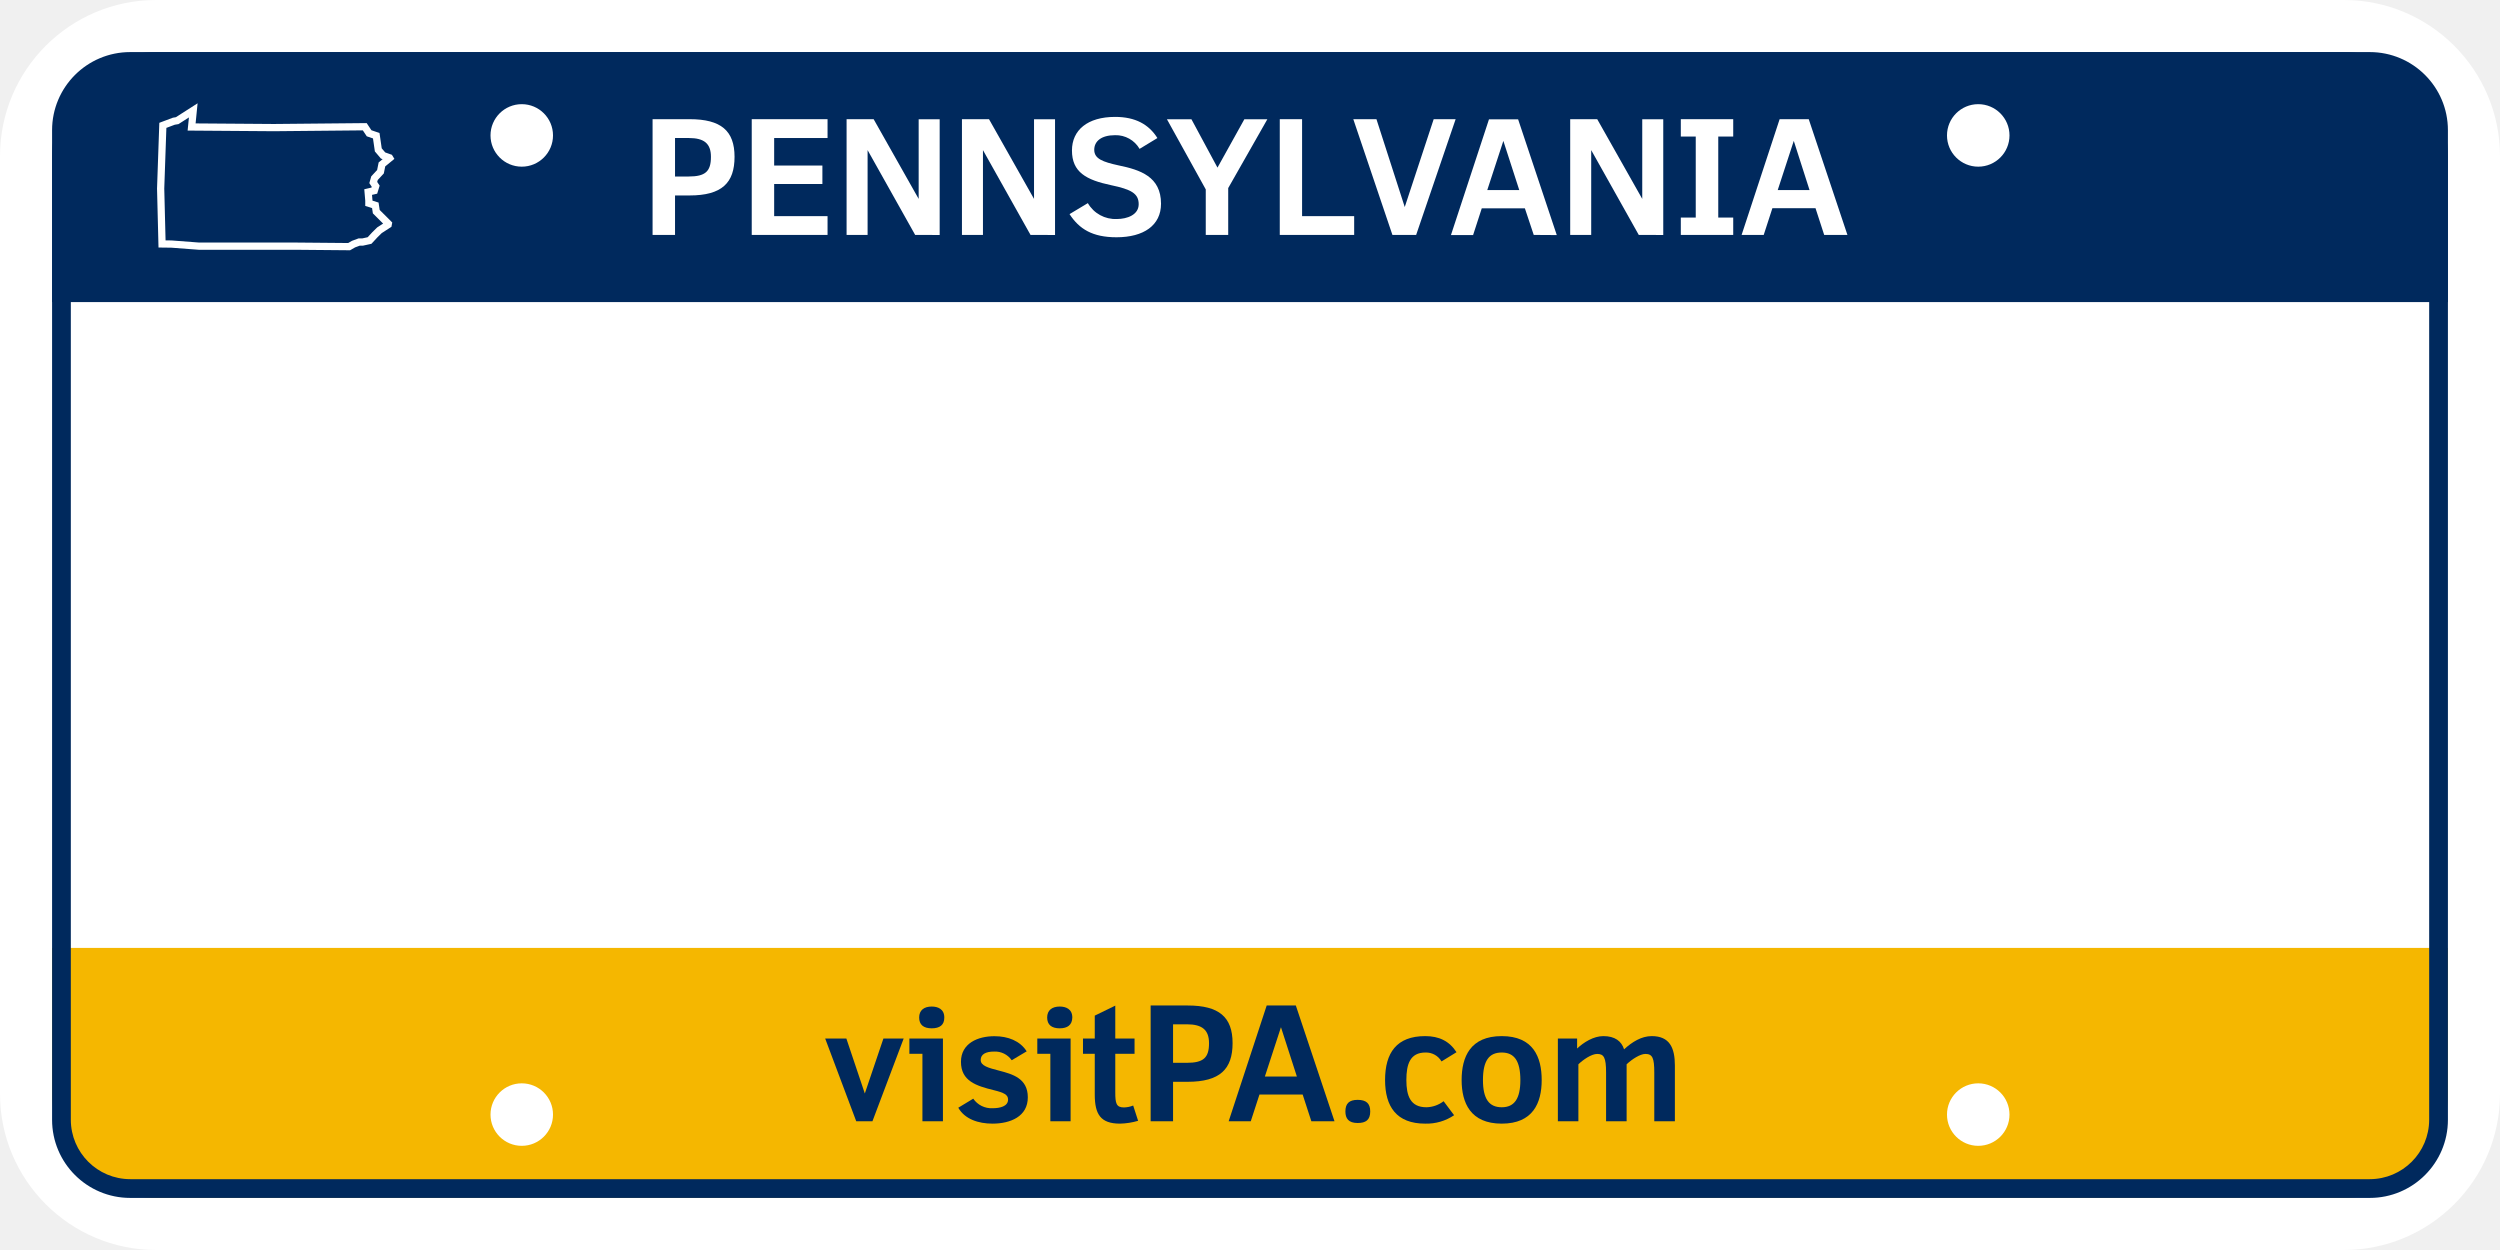
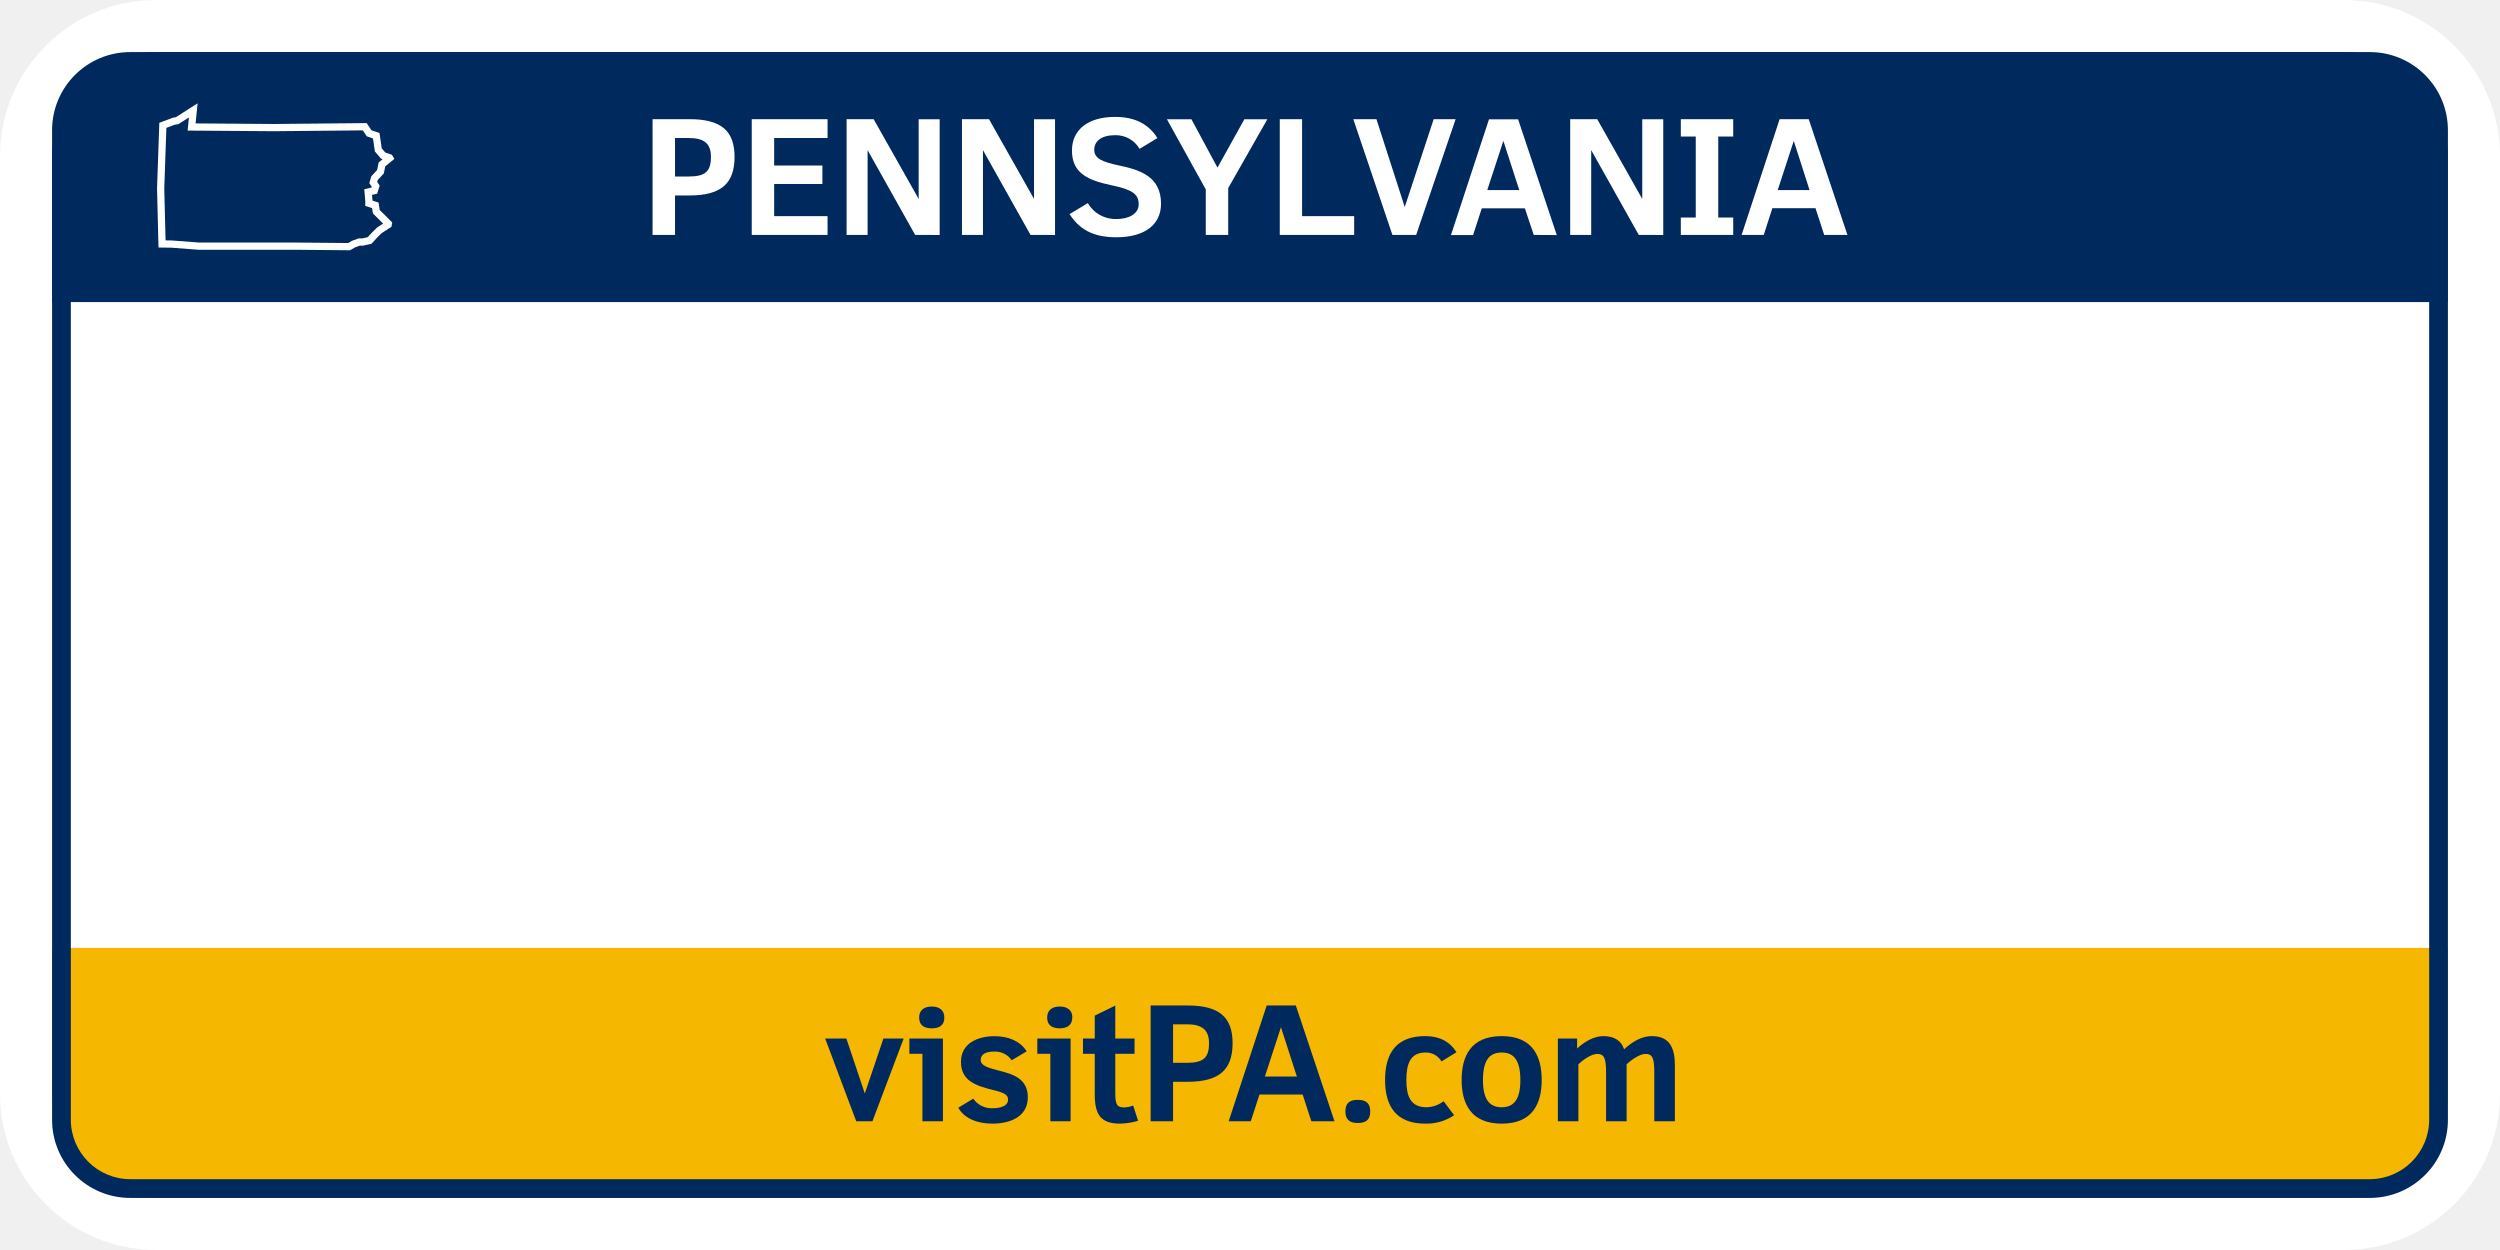
- <svg xmlns="http://www.w3.org/2000/svg" viewBox="0 0 864 432">
-   <defs>
-     <style>.cls-1{fill:#fff;}.cls-2{fill:#00295d;}.cls-3{fill:#f5b700;}.cls-4{fill:none;stroke:#fff;stroke-miterlimit:10;stroke-width:2.5px;}</style>
+ <svg xmlns="http://www.w3.org/2000/svg" viewBox="0 0 864 432" version="1.1" id="svg30">
+   <defs id="defs1">
+     <style id="style1">.cls-1{fill:#fff;}.cls-2{fill:#00295d;}.cls-3{fill:#f5b700;}.cls-4{fill:none;stroke:#fff;stroke-miterlimit:10;stroke-width:2.5px;}</style>
  </defs>
-   <g id="Design">
-     <rect class="cls-1" x="18" y="104.4" width="828" height="223.2" />
-     <rect class="cls-2" x="18" y="18" width="828" height="86.4" />
-     <rect class="cls-3" x="18" y="327.6" width="828" height="86.4" />
-     <path class="cls-1" d="M238.29,67.55h-5V81.19h-7.76v-40h12.82c10.83,0,15.51,4,15.51,13S249.51,67.55,238.29,67.55Zm-.22-19.85h-4.78V61H238c5.72,0,7.7-1.71,7.7-6.77C245.72,49.62,243.35,47.7,238.07,47.7Z" />
-     <path class="cls-1" d="M259.8,81.19v-40H286V47.7H267.55v9.51h16.67v6.38H267.55V74.7H286v6.49Z" />
-     <path class="cls-1" d="M316.28,81.19,299.84,51.88V81.19h-7.26v-40h9.35l15.56,27.55V41.21h7.26v40Z" />
-     <path class="cls-1" d="M356.15,81.19,339.71,51.88V81.19h-7.26v-40h9.35l15.56,27.55V41.21h7.26v40Z" />
-     <path class="cls-1" d="M385.86,82c-8.31,0-12.87-2.85-16.23-8l6.33-3.8A11,11,0,0,0,386,75.69c3.52,0,7.53-1.43,7.53-5.11S391,65.46,384,64c-8.63-1.82-13.53-4.51-13.53-12,0-7,5.34-11.6,14.91-11.6,7,0,11.65,2.58,14.62,7.31l-6.16,3.74a9.49,9.49,0,0,0-8.46-4.73c-4.84,0-7.21,2.14-7.21,5.06,0,3.08,2.92,4.18,8.47,5.39C394,58.7,401.25,61,401.25,70.41,401.25,77.89,395.26,82,385.86,82Z" />
-     <path class="cls-1" d="M424.47,65V81.19h-7.76V65.46L403.29,41.21h8.47l9,16.72,9.29-16.72H438Z" />
-     <path class="cls-1" d="M442.29,81.19v-40H450V74.7H468v6.49Z" />
-     <path class="cls-1" d="M489.42,81.19h-8.2l-13.52-40h8l9.78,30.36,10-30.36h7.59Z" />
-     <path class="cls-1" d="M530.06,81.19,527,72h-14.9l-3,9.24h-7.65l13.14-40h10.07l13.36,40Zm-10.5-32.5-5.56,17h11.06Z" />
-     <path class="cls-1" d="M566.36,81.19,549.92,51.88V81.19h-7.26v-40H552l15.56,27.55V41.21h7.26v40Z" />
-     <path class="cls-1" d="M580.89,81.19v-6h5.16v-28h-5.16v-6H599v6h-5.17v28H599v6Z" />
-     <path class="cls-1" d="M630.44,81.19l-3-9.24h-14.9l-3,9.24H601.9l13.14-40H625.1l13.37,40Zm-10.51-32.5-5.55,17h11Z" />
-     <path class="cls-2" d="M301.52,387.5h-5.61l-10.73-28.59h7.32l6.38,19,6.43-19h7Z" />
-     <path class="cls-2" d="M318.79,387.5V364.19h-4.51v-5.28h11.6V387.5ZM322,355.39c-2.86,0-4.34-1.27-4.34-3.74s1.65-3.79,4.34-3.79c2.15,0,4.35.88,4.35,3.79C326.38,354.23,324.78,355.39,322,355.39Z" />
-     <path class="cls-2" d="M343,388.33c-4.84,0-9.57-1.54-11.82-5.5l5.17-3.13a7.64,7.64,0,0,0,6.71,3.3c2.47,0,5.33-.61,5.33-3,0-1.65-1.37-2.36-4.95-3.24-6.05-1.49-11.33-3.14-11.33-9.79,0-6.38,5.78-8.86,11.55-8.86,4.73,0,8.85,1.6,11.16,5.23l-5.17,3.08a7,7,0,0,0-6.1-3c-2.86,0-4.62.93-4.62,2.91s2.53,2.7,6.38,3.69c4.67,1.21,9.9,2.69,9.9,9.18C355.25,385.86,349.2,388.33,343,388.33Z" />
-     <path class="cls-2" d="M363,387.5V364.19h-4.51v-5.28H370V387.5Zm3.25-32.11c-2.86,0-4.35-1.27-4.35-3.74s1.65-3.79,4.35-3.79c2.14,0,4.34.88,4.34,3.79C370.54,354.23,368.94,355.39,366.2,355.39Z" />
-     <path class="cls-2" d="M387.09,388.33c-6.71,0-8.74-3.19-8.74-10.06V364.19h-4.07v-5.28h4.07V351l7.09-3.46v11.38h6.66v5.28h-6.66v13.25c0,3.85.33,5.28,3,5.28a9,9,0,0,0,3.19-.66l1.7,5.28A24,24,0,0,1,387.09,388.33Z" />
-     <path class="cls-2" d="M410.41,373.87h-5V387.5h-7.75v-40h12.81c10.83,0,15.51,4,15.51,13S421.63,373.87,410.41,373.87ZM410.19,354h-4.78v13.31h4.73c5.72,0,7.7-1.7,7.7-6.76C417.84,355.94,415.47,354,410.19,354Z" />
-     <path class="cls-2" d="M453.2,387.5l-3-9.23H435.27l-3,9.23h-7.64l13.14-40h10.07l13.36,40ZM442.7,355l-5.56,17.05H448.2Z" />
-     <path class="cls-2" d="M469.21,388.11c-3.14,0-4.24-1.54-4.24-4,0-2.75,1.32-4,4.24-4s4.34,1.21,4.34,4C473.55,387.07,472,388.11,469.21,388.11Z" />
-     <path class="cls-2" d="M498.19,366.83a6.16,6.16,0,0,0-5.55-3.08c-5.34,0-6.6,4.07-6.6,9.51s1.37,9.41,6.93,9.41a10.09,10.09,0,0,0,5.94-2.09l3.63,4.84a17,17,0,0,1-10,2.91c-9.9,0-13.86-5.88-13.86-15.07,0-9.4,4-15.18,13.86-15.18,4.78,0,8.36,1.71,10.83,5.56Z" />
-     <path class="cls-2" d="M519,388.33c-10.83,0-13.86-7.2-13.86-15.07,0-8,3-15.18,13.86-15.18s13.81,7.21,13.81,15.18S529.76,388.33,519,388.33Zm0-24.58c-4.4,0-6.49,2.86-6.49,9.51,0,6.49,2.09,9.41,6.49,9.41s6.44-3,6.44-9.41C525.42,366.61,523.33,363.75,519,363.75Z" />
-     <path class="cls-2" d="M571.72,387.5V370.68c0-5-.6-6.44-3.08-6.44-1.76,0-4.56,1.76-6.48,3.58V387.5h-7.1V370.68c0-5.23-.77-6.44-3.08-6.44-1.92,0-4.78,1.93-6.49,3.58V387.5H538.4V358.91h6.65v3.46c2.26-2.14,5.67-4.29,9.08-4.29,4,0,6.27,1.76,7.15,4.57,2.74-2.53,6-4.57,9.56-4.57,6.16,0,8,4,8,10.18V387.5Z" />
-     <path id="PA" class="cls-4" d="M60.08,41.89l1.15-.19,5.56-3.56-.57,5.75,28.43.21,31.41-.3,1.5,2.26,2.47.84.71,4.9,1.65,1.94,2.22.79.06.1L132,56.82l-.51,2.53-2.06,2.22L129,63.08l.84,1.28-.47,1.52-2.14.5.25,2.94v.93l2.23.71.33,2.19,4.17,4.16-.06.32-3,1.94-1.58,1.55-1.85,2-2.41.53-1.19,0-1.93.71-1.53.88-19-.17H68.71l-9.46-.72L56,84.31l-.48-19.13.76-21.86Z" />
-   </g>
-   <g id="Borders">
-     <path class="cls-1" d="M810,18a36,36,0,0,1,36,36V378a36,36,0,0,1-36,36H54a36,36,0,0,1-36-36V54A36,36,0,0,1,54,18H810m0-18H54A54,54,0,0,0,0,54V378a54,54,0,0,0,54,54H810a54,54,0,0,0,54-54V54A54,54,0,0,0,810,0Z" />
-     <path class="cls-2" d="M819,24.48A20.55,20.55,0,0,1,839.52,45V387A20.55,20.55,0,0,1,819,407.52H45A20.55,20.55,0,0,1,24.48,387V45A20.55,20.55,0,0,1,45,24.48H819M819,18H45A27,27,0,0,0,18,45V387a27,27,0,0,0,27,27H819a27,27,0,0,0,27-27V45a27,27,0,0,0-27-27Z" />
-   </g>
-   <g id="Holes">
-     <circle class="cls-1" cx="180.32" cy="46.8" r="10.8" />
-     <circle class="cls-1" cx="683.68" cy="46.8" r="10.8" />
-     <circle class="cls-1" cx="683.68" cy="385.2" r="10.8" />
-     <circle class="cls-1" cx="180.32" cy="385.2" r="10.8" />
-   </g>
+   <rect class="cls-1" x="18" y="104.4" width="828" height="223.2" id="rect1" />
+   <rect class="cls-2" x="18" y="18" width="828" height="86.4" id="rect2" />
+   <rect class="cls-3" x="18" y="327.6" width="828" height="86.4" id="rect3" />
+   <path class="cls-1" d="M810,18a36,36,0,0,1,36,36V378a36,36,0,0,1-36,36H54a36,36,0,0,1-36-36V54A36,36,0,0,1,54,18H810m0-18H54A54,54,0,0,0,0,54V378a54,54,0,0,0,54,54H810a54,54,0,0,0,54-54V54A54,54,0,0,0,810,0Z" id="path26" />
+   <path id="path3" class="cls-1" d="M 385.381 40.4 C 375.811 40.4 370.471 45 370.471 52 C 370.471 59.49 375.37 62.18 384 64 C 391 65.46 393.529 66.9 393.529 70.58 C 393.529 74.26 389.52 75.689 386 75.689 A 11 11 0 0 1 375.961 70.199 L 369.631 74 C 372.991 79.15 377.549 82 385.859 82 C 395.259 82 401.25 77.89 401.25 70.41 C 401.25 61 394.001 58.7 386.641 57.17 C 381.091 55.96 378.17 54.859 378.17 51.779 C 378.17 48.859 380.541 46.721 385.381 46.721 A 9.49 9.49 0 0 1 393.84 51.449 L 400 47.711 C 397.03 42.981 392.381 40.4 385.381 40.4 z M 225.529 41.189 L 225.529 81.189 L 233.289 81.189 L 233.289 67.551 L 238.289 67.551 C 249.509 67.551 253.859 63.189 253.859 54.189 C 253.859 45.189 249.18 41.189 238.35 41.189 L 225.529 41.189 z M 259.801 41.189 L 259.801 81.189 L 286 81.189 L 286 74.699 L 267.551 74.699 L 267.551 63.59 L 284.221 63.59 L 284.221 57.211 L 267.551 57.211 L 267.551 47.699 L 286 47.699 L 286 41.189 L 259.801 41.189 z M 292.58 41.189 L 292.58 81.189 L 299.84 81.189 L 299.84 51.881 L 316.279 81.189 L 324.75 81.211 L 324.75 41.211 L 317.49 41.211 L 317.49 68.74 L 301.93 41.189 L 292.58 41.189 z M 332.449 41.189 L 332.449 81.189 L 339.711 81.189 L 339.711 51.881 L 356.15 81.189 L 364.619 81.211 L 364.619 41.211 L 357.359 41.211 L 357.359 68.74 L 341.801 41.189 L 332.449 41.189 z M 442.289 41.189 L 442.289 81.189 L 468 81.189 L 468 74.699 L 450 74.699 L 450 41.189 L 442.289 41.189 z M 467.699 41.189 L 481.221 81.189 L 489.42 81.189 L 503.07 41.189 L 495.48 41.189 L 485.48 71.551 L 475.699 41.189 L 467.699 41.189 z M 542.66 41.189 L 542.66 81.189 L 549.92 81.189 L 549.92 51.881 L 566.359 81.189 L 574.82 81.211 L 574.82 41.211 L 567.561 41.211 L 567.561 68.74 L 552 41.189 L 542.66 41.189 z M 580.891 41.189 L 580.891 47.189 L 586.051 47.189 L 586.051 75.189 L 580.891 75.189 L 580.891 81.189 L 599 81.189 L 599 75.189 L 593.83 75.189 L 593.83 47.189 L 599 47.189 L 599 41.189 L 580.891 41.189 z M 615.039 41.189 L 601.9 81.189 L 609.539 81.189 L 612.539 71.949 L 627.439 71.949 L 630.439 81.189 L 638.471 81.189 L 625.1 41.189 L 615.039 41.189 z M 403.289 41.211 L 416.711 65.461 L 416.711 81.189 L 424.471 81.189 L 424.471 65 L 438 41.211 L 430.051 41.211 L 420.76 57.93 L 411.76 41.211 L 403.289 41.211 z M 514.59 41.24 L 501.449 81.24 L 509.1 81.24 L 512.1 72 L 527 72 L 530.061 81.189 L 538.02 81.24 L 524.66 41.24 L 514.59 41.24 z M 233.289 47.699 L 238.07 47.699 C 243.35 47.699 245.719 49.62 245.699 54.23 C 245.699 59.29 243.72 61 238 61 L 233.289 61 L 233.289 47.699 z M 519.561 48.689 L 525.061 65.689 L 514 65.689 L 519.561 48.689 z M 619.93 48.689 L 625.381 65.689 L 614.381 65.689 L 619.93 48.689 z " />
+   <path id="path15" class="cls-2" d="M 397.66 347.5 L 397.66 387.5 L 405.41 387.5 L 405.41 373.869 L 410.41 373.869 C 421.63 373.869 425.98 369.5 425.98 360.5 C 425.98 351.5 421.301 347.5 410.471 347.5 L 397.66 347.5 z M 437.77 347.5 L 424.631 387.5 L 432.27 387.5 L 435.27 378.27 L 450.199 378.27 L 453.199 387.5 L 461.199 387.5 L 447.84 347.5 L 437.77 347.5 z M 385.439 347.539 L 378.35 351 L 378.35 358.91 L 374.279 358.91 L 374.279 364.189 L 378.35 364.189 L 378.35 378.27 C 378.35 385.14 380.38 388.33 387.09 388.33 A 24 24 0 0 0 393.33 387.35 L 391.631 382.07 A 9 9 0 0 1 388.439 382.73 C 385.769 382.73 385.439 381.299 385.439 377.449 L 385.439 364.199 L 392.1 364.199 L 392.1 358.92 L 385.439 358.92 L 385.439 347.539 z M 322 347.859 C 319.31 347.859 317.66 349.18 317.66 351.65 C 317.66 354.12 319.14 355.391 322 355.391 C 324.78 355.391 326.38 354.23 326.35 351.65 C 326.35 348.74 324.15 347.859 322 347.859 z M 366.25 347.859 C 363.55 347.859 361.9 349.18 361.9 351.65 C 361.9 354.113 363.381 355.383 366.225 355.391 C 368.949 355.384 370.54 354.223 370.59 351.65 C 370.59 348.74 368.39 347.859 366.25 347.859 z M 405.41 354 L 410.189 354 C 415.469 354 417.84 355.941 417.84 360.551 C 417.84 365.611 415.861 367.311 410.141 367.311 L 405.41 367.311 L 405.41 354 z M 442.699 355 L 448.199 372.051 L 437.141 372.051 L 442.699 355 z M 492.539 358.08 C 482.679 358.08 478.68 363.86 478.68 373.26 C 478.68 382.45 482.639 388.33 492.539 388.33 A 17 17 0 0 0 502.539 385.42 L 498.91 380.58 A 10.09 10.09 0 0 1 492.971 382.67 C 487.411 382.67 486.039 378.7 486.039 373.26 C 486.039 367.82 487.301 363.75 492.641 363.75 A 6.16 6.16 0 0 1 498.189 366.83 L 503.369 363.641 C 500.899 359.791 497.319 358.08 492.539 358.08 z M 519 358.08 C 508.14 358.08 505.141 365.26 505.141 373.26 C 505.141 381.13 508.17 388.33 519 388.33 C 529.76 388.33 532.811 381.23 532.811 373.26 C 532.811 365.29 529.86 358.08 519 358.08 z M 554.131 358.08 C 550.721 358.08 547.311 360.229 545.051 362.369 L 545.051 358.91 L 538.4 358.91 L 538.4 387.5 L 545.49 387.5 L 545.49 367.82 C 547.2 366.17 550.06 364.24 551.98 364.24 C 554.29 364.24 555.061 365.45 555.061 370.68 L 555.061 387.5 L 562.16 387.5 L 562.16 367.82 C 564.08 366 566.881 364.24 568.641 364.24 C 571.121 364.24 571.721 365.68 571.721 370.68 L 571.721 387.5 L 578.84 387.5 L 578.84 368.26 C 578.84 362.08 577 358.08 570.84 358.08 C 567.28 358.08 564.019 360.12 561.279 362.65 C 560.399 359.84 558.131 358.08 554.131 358.08 z M 343.66 358.109 C 337.89 358.109 332.109 360.591 332.109 366.971 C 332.109 373.621 337.389 375.27 343.439 376.76 C 347.019 377.64 348.391 378.35 348.391 380 C 348.391 382.39 345.531 383 343.061 383 A 7.64 7.64 0 0 1 336.35 379.699 L 331.18 382.83 C 333.43 386.79 338.16 388.33 343 388.33 C 349.2 388.33 355.251 385.859 355.211 379.199 C 355.211 372.709 349.981 371.23 345.311 370.02 C 341.461 369.03 338.93 368.31 338.93 366.33 C 338.93 364.35 340.691 363.42 343.551 363.42 A 7 7 0 0 1 349.65 366.42 L 354.82 363.34 C 352.51 359.71 348.39 358.109 343.66 358.109 z M 285.18 358.91 L 295.91 387.5 L 301.52 387.5 L 312.311 358.91 L 305.311 358.91 L 298.881 377.91 L 292.5 358.91 L 285.18 358.91 z M 314.279 358.91 L 314.279 364.189 L 318.789 364.189 L 318.789 387.5 L 325.881 387.5 L 325.881 358.91 L 314.279 358.91 z M 358.49 358.91 L 358.49 364.189 L 363 364.189 L 363 387.5 L 370 387.5 L 370 358.91 L 358.49 358.91 z M 519 363.75 C 523.33 363.75 525.419 366.61 525.439 373.26 C 525.439 379.67 523.4 382.67 519 382.67 C 514.6 382.67 512.51 379.75 512.51 373.26 C 512.51 366.61 514.6 363.75 519 363.75 z M 469.211 380.109 C 466.291 380.109 464.971 381.359 464.971 384.109 C 464.971 386.569 466.071 388.109 469.211 388.109 C 472.001 388.109 473.551 387.069 473.551 384.109 C 473.551 381.319 472.131 380.109 469.211 380.109 z " />
+   <path id="PA" class="cls-4" d="M60.08,41.89l1.15-.19,5.56-3.56-.57,5.75,28.43.21,31.41-.3,1.5,2.26,2.47.84.71,4.9,1.65,1.94,2.22.79.06.1L132,56.82l-.51,2.53-2.06,2.22L129,63.08l.84,1.28-.47,1.52-2.14.5.25,2.94v.93l2.23.71.33,2.19,4.17,4.16-.06.32-3,1.94-1.58,1.55-1.85,2-2.41.53-1.19,0-1.93.71-1.53.88-19-.17H68.71l-9.46-.72L56,84.31l-.48-19.13.76-21.86Z" />
+   <path class="cls-2" d="M819,24.48A20.55,20.55,0,0,1,839.52,45V387A20.55,20.55,0,0,1,819,407.52H45A20.55,20.55,0,0,1,24.48,387V45A20.55,20.55,0,0,1,45,24.48H819M819,18H45A27,27,0,0,0,18,45V387a27,27,0,0,0,27,27H819a27,27,0,0,0,27-27V45a27,27,0,0,0-27-27Z" id="path27" />
</svg>
